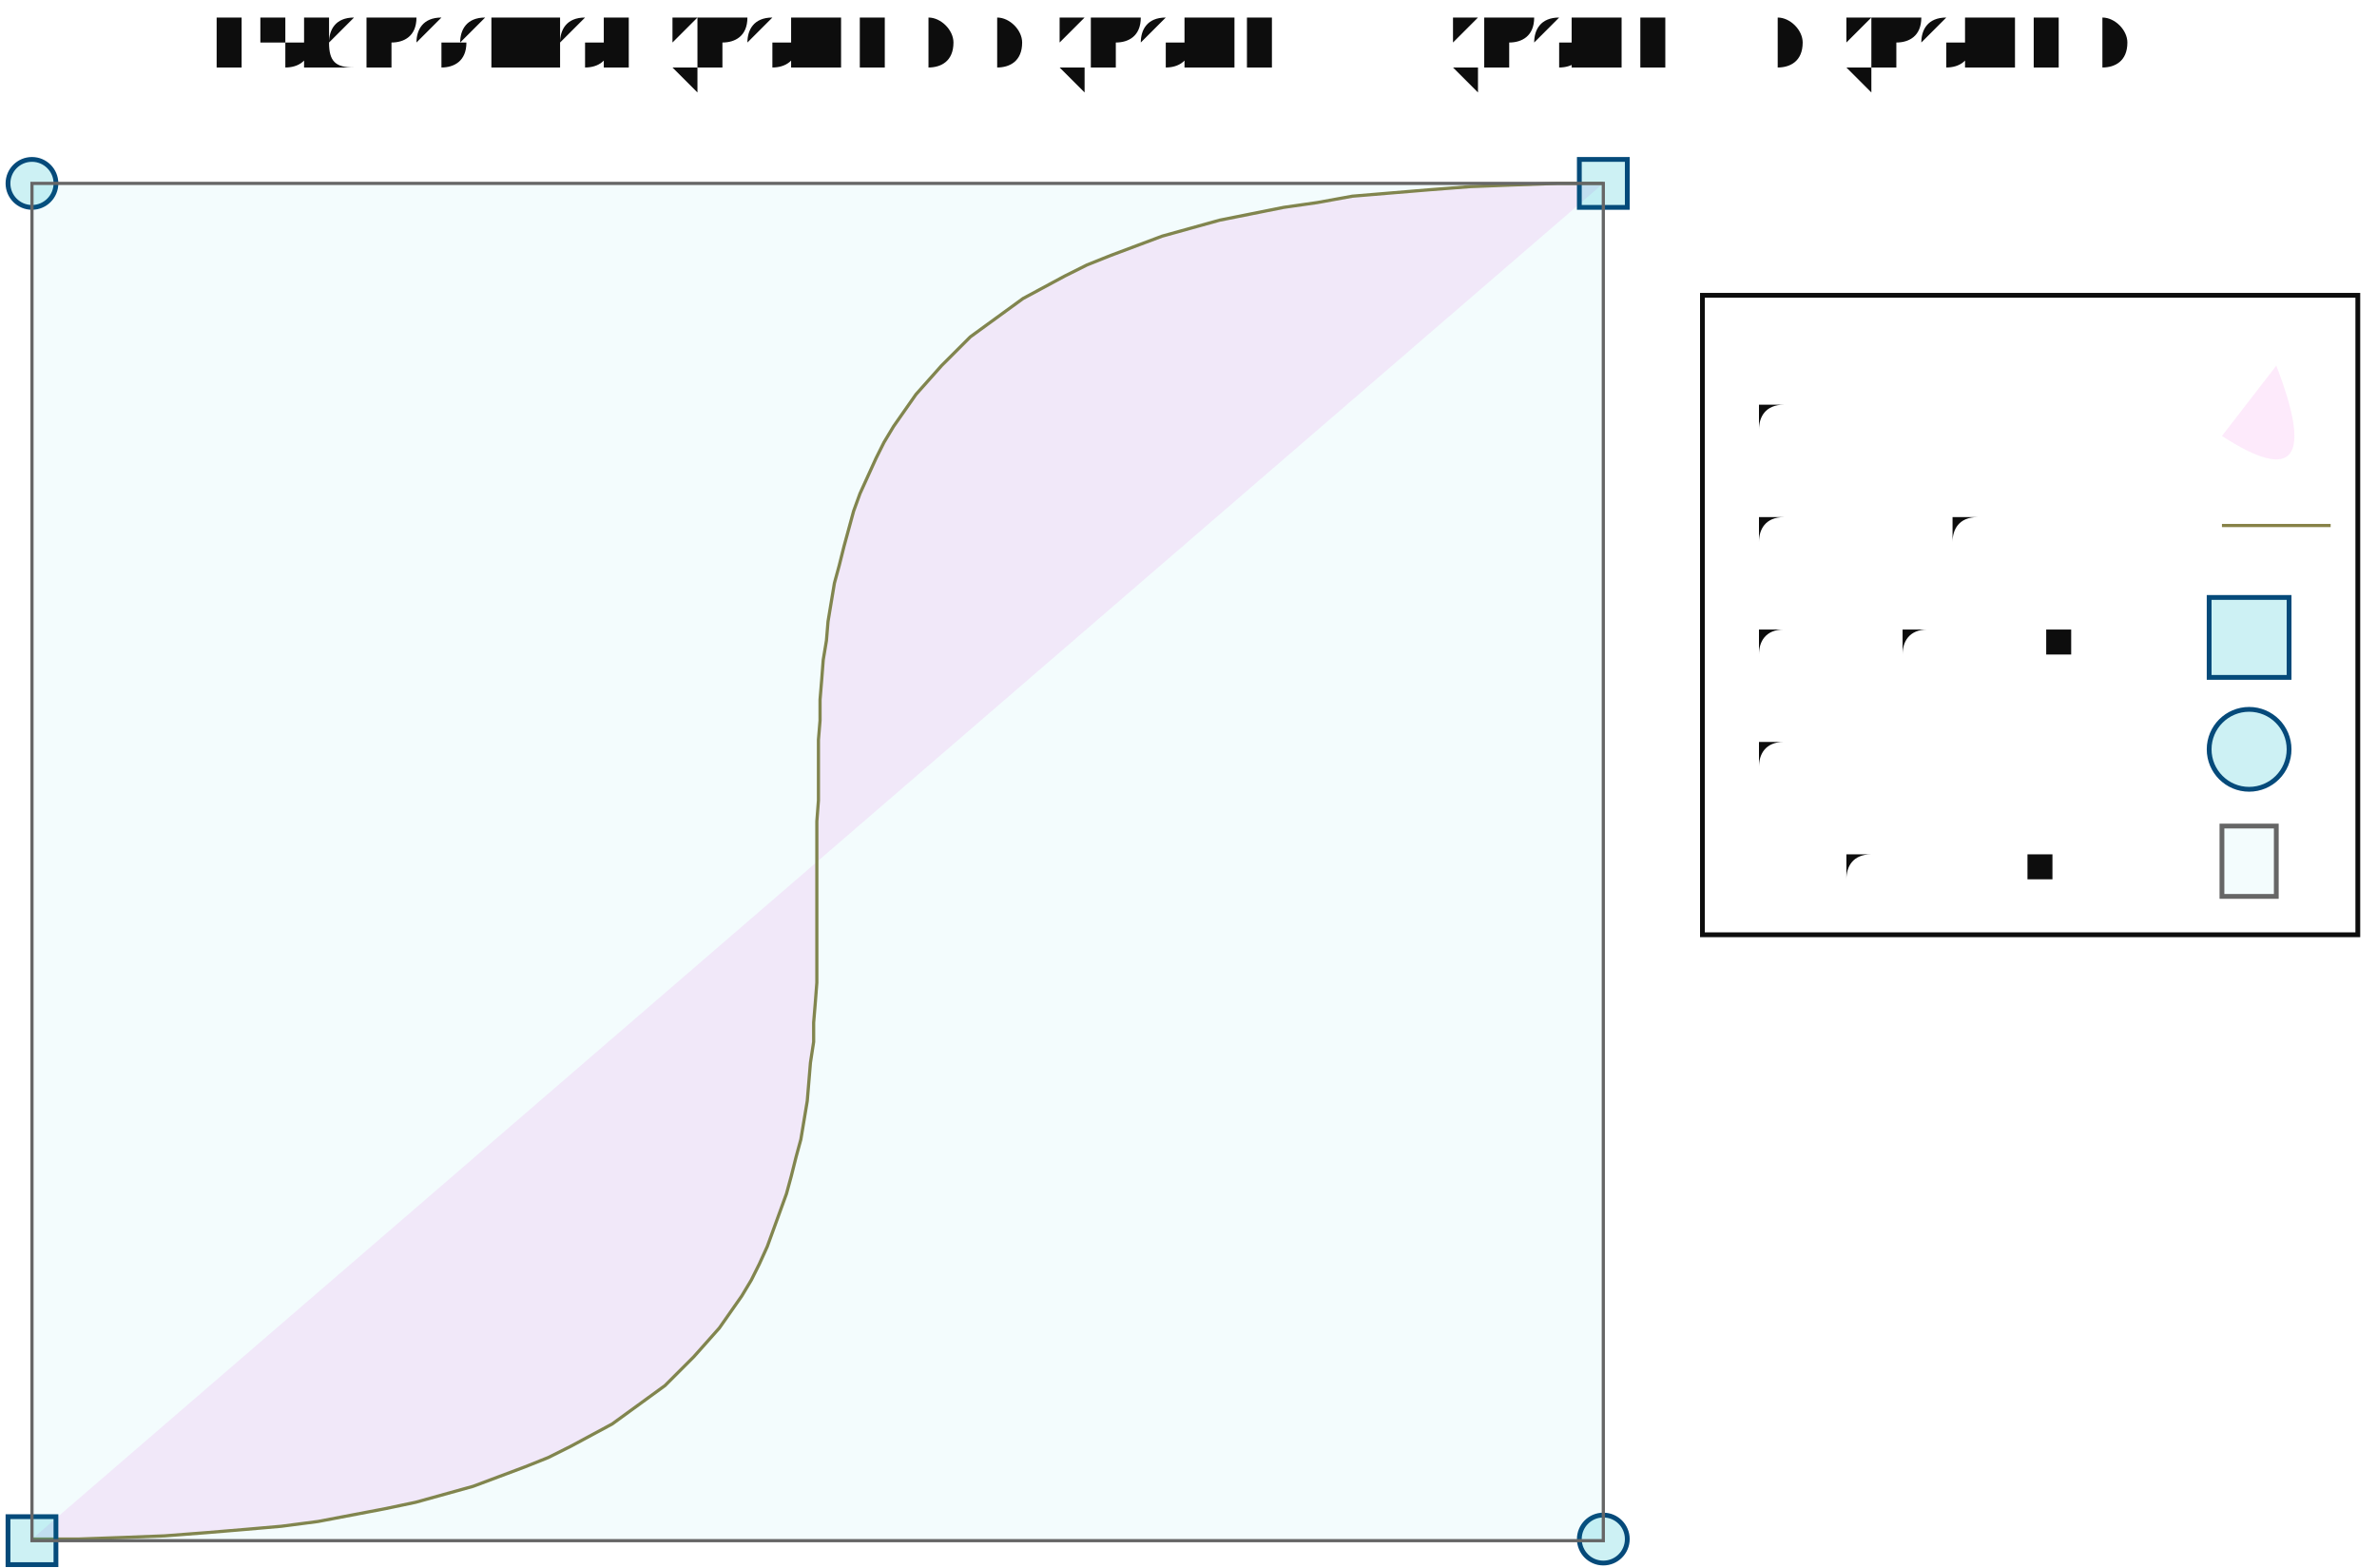
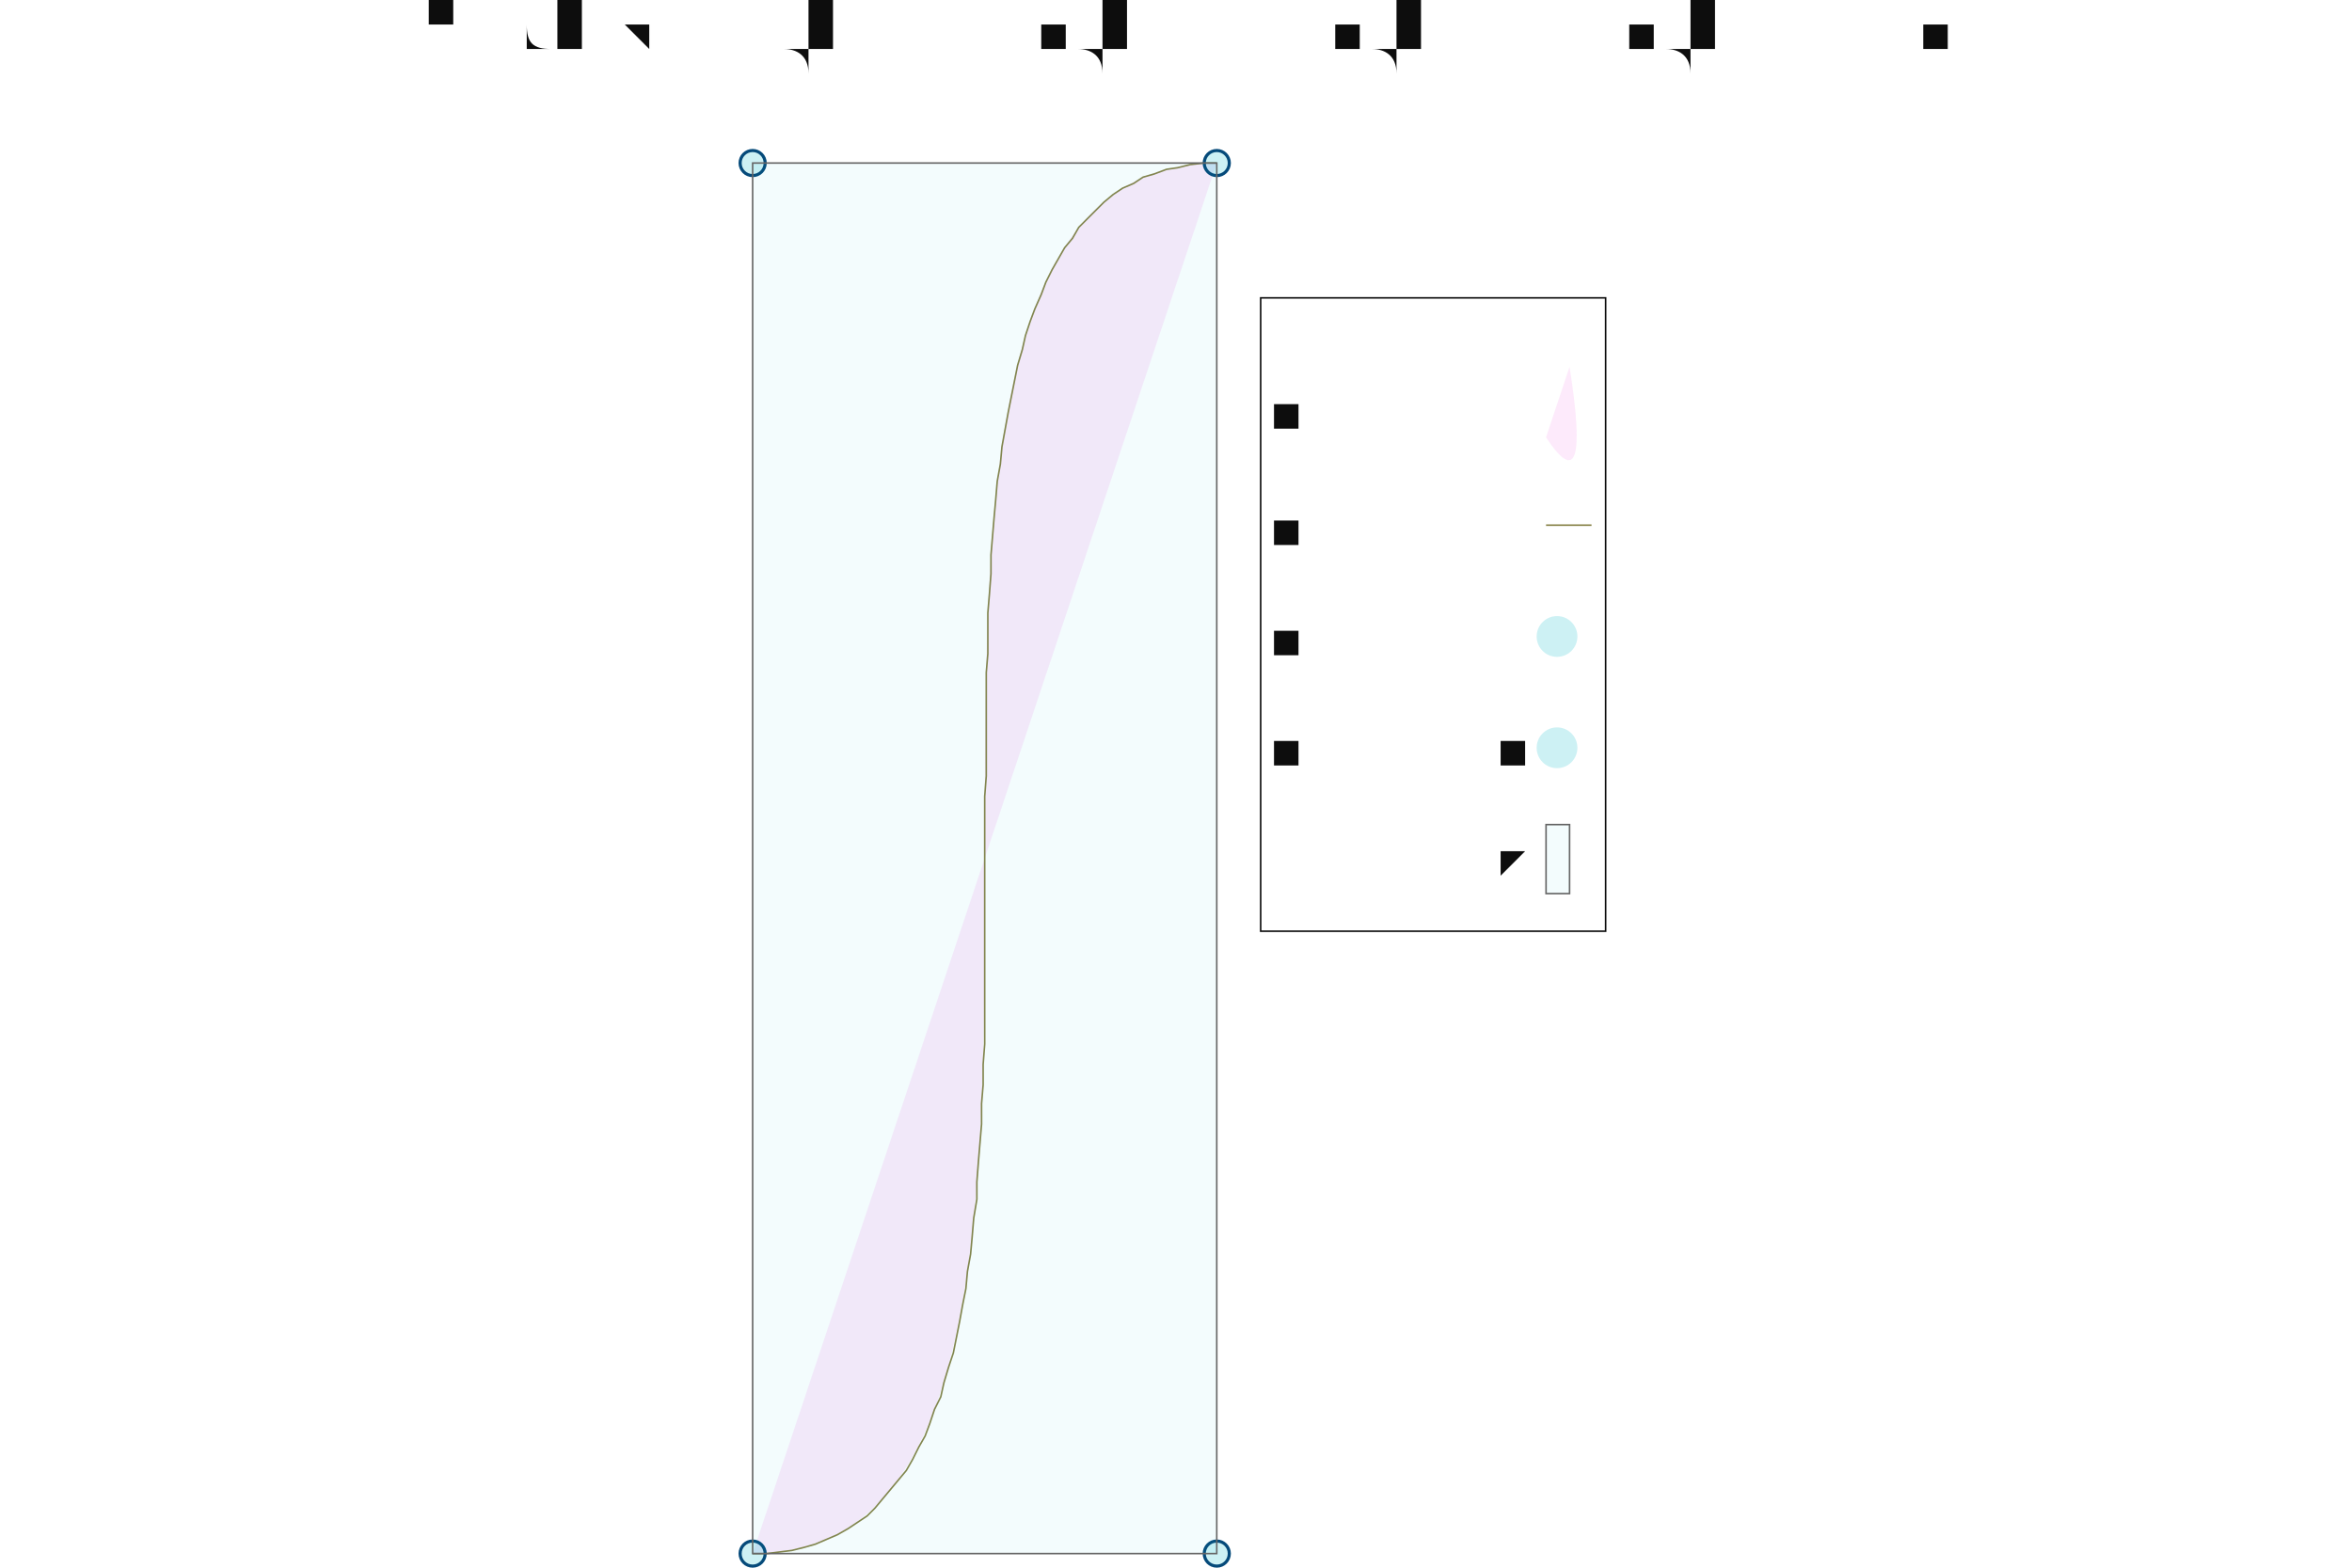
- <svg xmlns="http://www.w3.org/2000/svg" width="455" height="300" viewBox="-0.741 -0.479 1.487 0.979">
+ <svg xmlns="http://www.w3.org/2000/svg" width="450" height="300" viewBox="-0.75 -0.5 1.5 1.0">
  <style>svg {
  color-scheme: light dark;
}
{
  .canvas g, .title g, .axisbar g, .ticktext g, .tickglyph g, .ticklines g, .legendContent g text {
    fill: rgb(5%, 5%, 5%);
  }
  .ticklines g, .tickglyph g, .legendBorder g {
    stroke: rgb(5%, 5%, 5%);
  }
  .legendBorder g {
    fill: rgb(94%, 94%, 94%);
  }
}
@media (prefers-color-scheme:dark) {
  .canvas g, .title g, .axisbar g, .ticktext g, .tickglyph g, .ticklines g, .legendContent g text {
    fill: rgb(94%, 94%, 94%);
  }
  .ticklines g, .tickglyph g, .legendBorder g {
    stroke: rgb(94%, 94%, 94%);
  }
  .legendBorder g {
    fill: rgb(5%, 5%, 5%);
  }
}</style>
  <g class="chart">
    <g class="cubic">
-       <g stroke-width="0.01" stroke="rgb(0%, 0%, 0%)" stroke-opacity="0" fill="rgb(96%, 60%, 92%)" fill-opacity="0.2">
-         <path d="M -0.721,0.483 C 0.262,0.483 -0.721,-0.365 0.262,-0.365" />
+       <g stroke-width="0.005" stroke="rgb(0%, 0%, 0%)" stroke-opacity="0" fill="rgb(96%, 60%, 92%)" fill-opacity="0.2">
+         <path d="M -0.27,0.491 C 0.026,0.491 -0.27,-0.396 0.026,-0.396" />
      </g>
-       <g stroke-width="0.002" stroke="rgb(53%, 51%, 28%)" stroke-opacity="1.0" fill="none">
-         <polyline points="-0.721,0.483 -0.692,0.483 -0.664,0.482 -0.638,0.481 -0.612,0.479 -0.588,0.477 -0.565,0.475 -0.542,0.472 -0.521,0.468 -0.5,0.464 -0.481,0.46 -0.463,0.455 -0.445,0.45 -0.429,0.444 -0.413,0.438 -0.398,0.432 -0.384,0.425 -0.371,0.418 -0.358,0.411 -0.347,0.403 -0.336,0.395 -0.325,0.387 -0.316,0.378 -0.307,0.369 -0.299,0.36 -0.291,0.351 -0.284,0.341 -0.277,0.331 -0.271,0.321 -0.266,0.311 -0.261,0.3 -0.257,0.289 -0.253,0.278 -0.249,0.267 -0.246,0.256 -0.243,0.244 -0.24,0.233 -0.238,0.221 -0.236,0.209 -0.235,0.197 -0.234,0.185 -0.232,0.172 -0.232,0.16 -0.231,0.148 -0.23,0.135 -0.23,0.122 -0.23,0.11 -0.23,0.097 -0.23,0.085 -0.23,0.072 -0.23,0.059 -0.23,0.046 -0.23,0.034 -0.229,0.021 -0.229,0.008 -0.229,-0.004 -0.229,-0.017 -0.228,-0.029 -0.228,-0.042 -0.227,-0.054 -0.226,-0.067 -0.224,-0.079 -0.223,-0.091 -0.221,-0.103 -0.219,-0.115 -0.216,-0.126 -0.213,-0.138 -0.21,-0.149 -0.207,-0.16 -0.203,-0.171 -0.198,-0.182 -0.193,-0.193 -0.188,-0.203 -0.182,-0.213 -0.175,-0.223 -0.168,-0.233 -0.16,-0.242 -0.152,-0.251 -0.143,-0.26 -0.134,-0.269 -0.123,-0.277 -0.112,-0.285 -0.101,-0.293 -0.088,-0.3 -0.075,-0.307 -0.061,-0.314 -0.046,-0.32 -0.03,-0.326 -0.014,-0.332 0.004,-0.337 0.022,-0.342 0.042,-0.346 0.062,-0.35 0.083,-0.353 0.105,-0.357 0.129,-0.359 0.153,-0.361 0.179,-0.363 0.205,-0.364 0.233,-0.365 0.262,-0.365" />
+       <g stroke-width="0.001" stroke="rgb(53%, 51%, 28%)" stroke-opacity="1.0" fill="none">
+         <polyline points="-0.27,0.491 -0.261,0.491 -0.253,0.49 -0.245,0.489 -0.237,0.487 -0.23,0.485 -0.223,0.482 -0.216,0.479 -0.209,0.475 -0.203,0.471 -0.197,0.467 -0.192,0.462 -0.187,0.456 -0.182,0.45 -0.177,0.444 -0.172,0.438 -0.168,0.431 -0.164,0.423 -0.16,0.416 -0.157,0.408 -0.154,0.399 -0.15,0.391 -0.148,0.382 -0.145,0.372 -0.142,0.363 -0.14,0.353 -0.138,0.343 -0.136,0.332 -0.134,0.322 -0.133,0.311 -0.131,0.3 -0.13,0.289 -0.129,0.277 -0.127,0.265 -0.127,0.254 -0.126,0.241 -0.125,0.229 -0.124,0.217 -0.124,0.204 -0.123,0.192 -0.123,0.179 -0.122,0.166 -0.122,0.153 -0.122,0.141 -0.122,0.127 -0.122,0.114 -0.122,0.101 -0.122,0.088 -0.122,0.074 -0.122,0.061 -0.122,0.048 -0.122,0.035 -0.122,0.021 -0.122,0.008 -0.121,-0.005 -0.121,-0.018 -0.121,-0.032 -0.121,-0.045 -0.121,-0.058 -0.121,-0.071 -0.12,-0.083 -0.12,-0.096 -0.12,-0.109 -0.119,-0.121 -0.118,-0.134 -0.118,-0.146 -0.117,-0.158 -0.116,-0.17 -0.115,-0.181 -0.114,-0.193 -0.112,-0.204 -0.111,-0.215 -0.109,-0.226 -0.107,-0.237 -0.105,-0.247 -0.103,-0.257 -0.101,-0.267 -0.098,-0.277 -0.096,-0.286 -0.093,-0.295 -0.09,-0.303 -0.086,-0.312 -0.083,-0.32 -0.079,-0.328 -0.075,-0.335 -0.071,-0.342 -0.066,-0.348 -0.062,-0.355 -0.057,-0.36 -0.051,-0.366 -0.046,-0.371 -0.04,-0.376 -0.034,-0.38 -0.027,-0.383 -0.021,-0.387 -0.014,-0.389 -0.006,-0.392 0.001,-0.393 0.009,-0.395 0.018,-0.396 0.026,-0.396" />
      </g>
-       <g stroke-width="0.003" stroke="rgb(2%, 29%, 48%)" stroke-opacity="1.0" fill="rgb(2%, 73%, 80%)" fill-opacity="0.2">
-         <rect width="0.03" height="0.03" x="-0.736" y="0.469" />
-         <rect width="0.03" height="0.03" x="0.247" y="-0.38" />
+       <g stroke-width="0.002" stroke="rgb(2%, 29%, 48%)" stroke-opacity="1.0" fill="rgb(2%, 73%, 80%)" fill-opacity="0.2">
+         <circle cx="-0.27" cy="0.491" r="0.008" />
+         <circle cx="0.026" cy="-0.396" r="0.008" />
      </g>
-       <g stroke-width="0.003" stroke="rgb(2%, 29%, 48%)" stroke-opacity="1.0" fill="rgb(2%, 73%, 80%)" fill-opacity="0.2">
-         <circle cx="0.262" cy="0.483" r="0.015" />
-         <circle cx="-0.721" cy="-0.365" r="0.015" />
+       <g stroke-width="0.002" stroke="rgb(2%, 29%, 48%)" stroke-opacity="1.0" fill="rgb(2%, 73%, 80%)" fill-opacity="0.2">
+         <circle cx="0.026" cy="0.491" r="0.008" />
+         <circle cx="-0.27" cy="-0.396" r="0.008" />
      </g>
-       <g stroke-width="0.002" stroke="rgb(40%, 40%, 40%)" stroke-opacity="1.0" fill="rgb(2%, 73%, 80%)" fill-opacity="0.05">
-         <rect width="0.983" height="0.849" x="-0.721" y="-0.365" />
+       <g stroke-width="0.001" stroke="rgb(40%, 40%, 40%)" stroke-opacity="1.0" fill="rgb(2%, 73%, 80%)" fill-opacity="0.05">
+         <rect width="0.296" height="0.887" x="-0.27" y="-0.396" />
      </g>
    </g>
  </g>
  <g class="hud">
    <g class="legend">
      <g class="legendBorder">
-         <g stroke-width="0.003" stroke="rgb(5%, 5%, 5%)" stroke-opacity="1.0" fill="rgb(5%, 5%, 5%)" fill-opacity="0">
-           <rect width="0.41" height="0.4" x="0.324" y="-0.295" />
+         <g stroke-width="0.001" stroke="rgb(5%, 5%, 5%)" stroke-opacity="1.0" fill="rgb(5%, 5%, 5%)" fill-opacity="0">
+           <rect width="0.22" height="0.404" x="0.054" y="-0.31" />
        </g>
      </g>
      <g class="legendContent">
-         <g stroke-width="0.0" stroke="none" fill="rgb(5%, 5%, 5%)" fill-opacity="1.0" font-size="0.034" text-anchor="start">
-           <text x="0.341" y="0.07">Bounding Box</text>
+         <g stroke-width="0.0" stroke="none" fill="rgb(5%, 5%, 5%)" fill-opacity="1.0" font-size="0.026" text-anchor="start">
+           <text x="0.061" y="0.059">Bounding Box</text>
        </g>
-         <g stroke-width="0.003" stroke="rgb(40%, 40%, 40%)" stroke-opacity="1.0" fill="rgb(2%, 73%, 80%)" fill-opacity="0.05">
-           <rect width="0.034" height="0.044" x="0.649" y="0.037" />
+         <g stroke-width="0.001" stroke="rgb(40%, 40%, 40%)" stroke-opacity="1.0" fill="rgb(2%, 73%, 80%)" fill-opacity="0.05">
+           <rect width="0.015" height="0.044" x="0.236" y="0.026" />
        </g>
-         <g stroke-width="0.0" stroke="none" fill="rgb(5%, 5%, 5%)" fill-opacity="1.0" font-size="0.034" text-anchor="start">
-           <text x="0.341" y="-0">Path Control Point</text>
+         <g stroke-width="0.0" stroke="none" fill="rgb(5%, 5%, 5%)" fill-opacity="1.0" font-size="0.026" text-anchor="start">
+           <text x="0.061" y="-0.012">Path Control Point</text>
        </g>
-         <g stroke-width="0.003" stroke="rgb(2%, 29%, 48%)" stroke-opacity="1.0" fill="rgb(2%, 73%, 80%)" fill-opacity="0.2">
-           <circle cx="0.666" cy="-0.011" r="0.025" />
+         <g stroke-width="0" stroke="rgb(2%, 29%, 48%)" stroke-opacity="1.0" fill="rgb(2%, 73%, 80%)" fill-opacity="0.2">
+           <circle cx="0.243" cy="-0.023" r="0.013" />
        </g>
-         <g stroke-width="0.0" stroke="none" fill="rgb(5%, 5%, 5%)" fill-opacity="1.0" font-size="0.034" text-anchor="start">
-           <text x="0.341" y="-0.07">Path Endpoints</text>
+         <g stroke-width="0.0" stroke="none" fill="rgb(5%, 5%, 5%)" fill-opacity="1.0" font-size="0.026" text-anchor="start">
+           <text x="0.061" y="-0.083">Path Endpoints</text>
        </g>
-         <g stroke-width="0.003" stroke="rgb(2%, 29%, 48%)" stroke-opacity="1.0" fill="rgb(2%, 73%, 80%)" fill-opacity="0.2">
-           <rect width="0.05" height="0.05" x="0.641" y="-0.106" />
+         <g stroke-width="0" stroke="rgb(2%, 29%, 48%)" stroke-opacity="1.0" fill="rgb(2%, 73%, 80%)" fill-opacity="0.2">
+           <circle cx="0.243" cy="-0.094" r="0.013" />
        </g>
-         <g stroke-width="0.0" stroke="none" fill="rgb(5%, 5%, 5%)" fill-opacity="1.0" font-size="0.034" text-anchor="start">
-           <text x="0.341" y="-0.141">Path Chord</text>
+         <g stroke-width="0.0" stroke="none" fill="rgb(5%, 5%, 5%)" fill-opacity="1.0" font-size="0.026" text-anchor="start">
+           <text x="0.061" y="-0.154">Path Chord</text>
        </g>
-         <g stroke-width="0.002" stroke="rgb(53%, 51%, 28%)" stroke-opacity="1.0" fill="none">
-           <polyline points="0.649,-0.151 0.717,-0.151" />
+         <g stroke-width="0.001" stroke="rgb(53%, 51%, 28%)" stroke-opacity="1.0" fill="none">
+           <polyline points="0.236,-0.165 0.265,-0.165" />
        </g>
-         <g stroke-width="0.0" stroke="none" fill="rgb(5%, 5%, 5%)" fill-opacity="1.0" font-size="0.034" text-anchor="start">
-           <text x="0.341" y="-0.211">Path Fill</text>
+         <g stroke-width="0.0" stroke="none" fill="rgb(5%, 5%, 5%)" fill-opacity="1.0" font-size="0.026" text-anchor="start">
+           <text x="0.061" y="-0.225">Path Fill</text>
        </g>
-         <g stroke-width="0.05" stroke="rgb(0%, 0%, 0%)" stroke-opacity="0" fill="rgb(96%, 60%, 92%)" fill-opacity="0.2">
-           <path d="M 0.649,-0.207 Q 0.717,-0.163 0.683,-0.251" />
+         <g stroke-width="0.026" stroke="rgb(0%, 0%, 0%)" stroke-opacity="0" fill="rgb(96%, 60%, 92%)" fill-opacity="0.2">
+           <path d="M 0.236,-0.221 Q 0.265,-0.177 0.251,-0.266" />
        </g>
      </g>
    </g>
    <g class="title">
-       <g stroke-width="0.0" stroke="none" fill="rgb(5%, 5%, 5%)" fill-opacity="1.0" font-size="0.054" text-anchor="middle">
-         <text x="0.003" y="-0.436">CubicPosition (Point 0 0) (Point 1 1) (Point 1 0) (Point 0 1)</text>
+       <g stroke-width="0.0" stroke="none" fill="rgb(5%, 5%, 5%)" fill-opacity="1.0" font-size="0.041" text-anchor="middle">
+         <text x="0" y="-0.467">CubicPosition (Point 0 0) (Point 1 1) (Point 1 0) (Point 0 1)</text>
      </g>
    </g>
  </g>
</svg>
